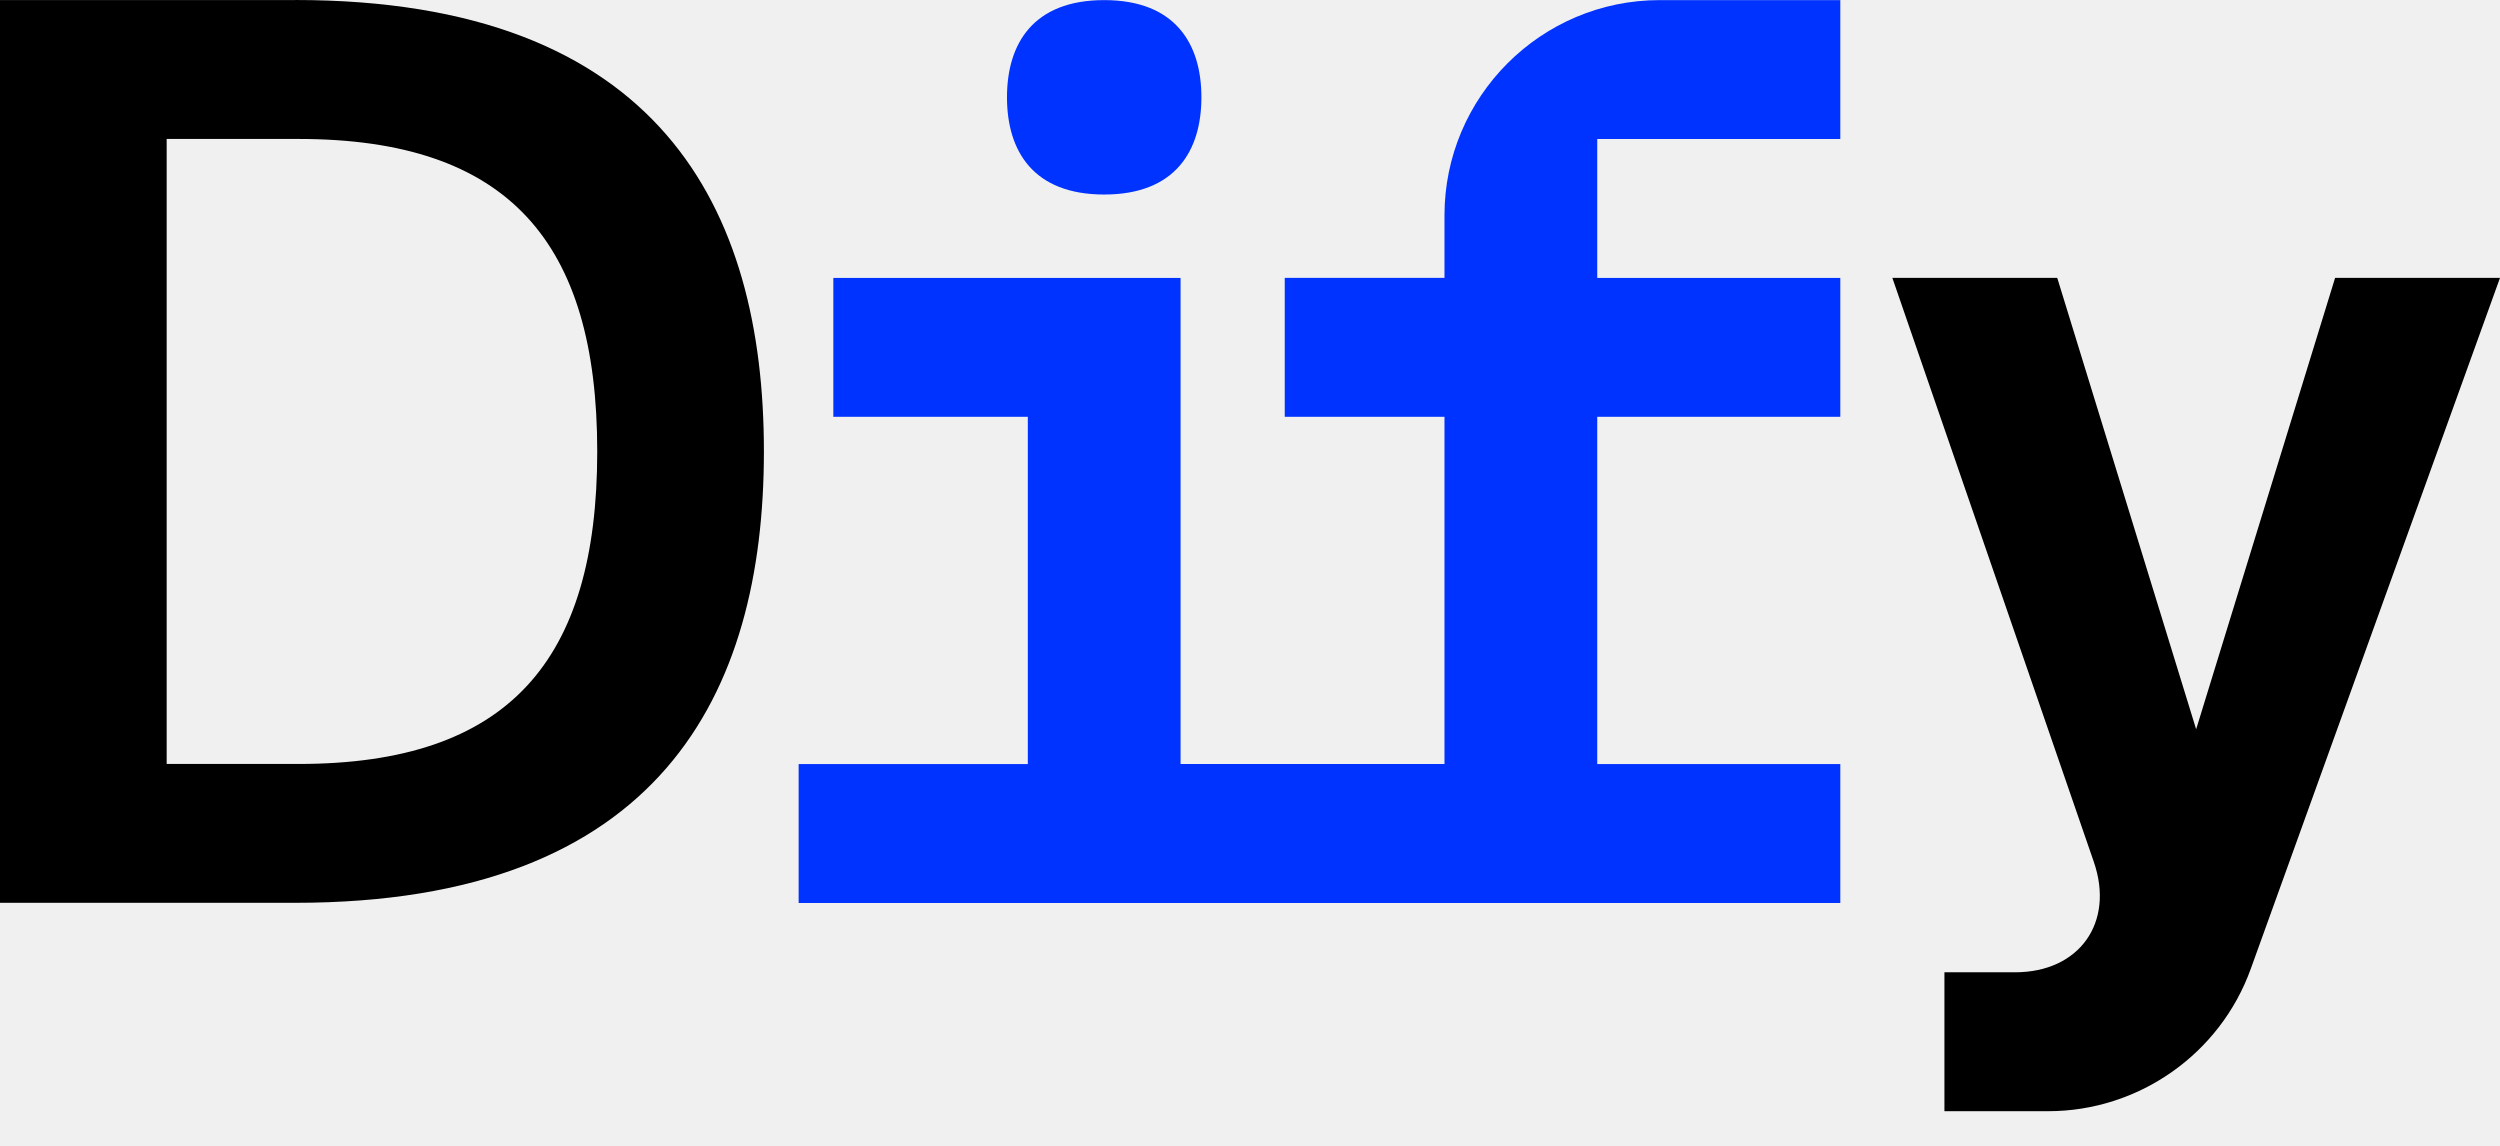
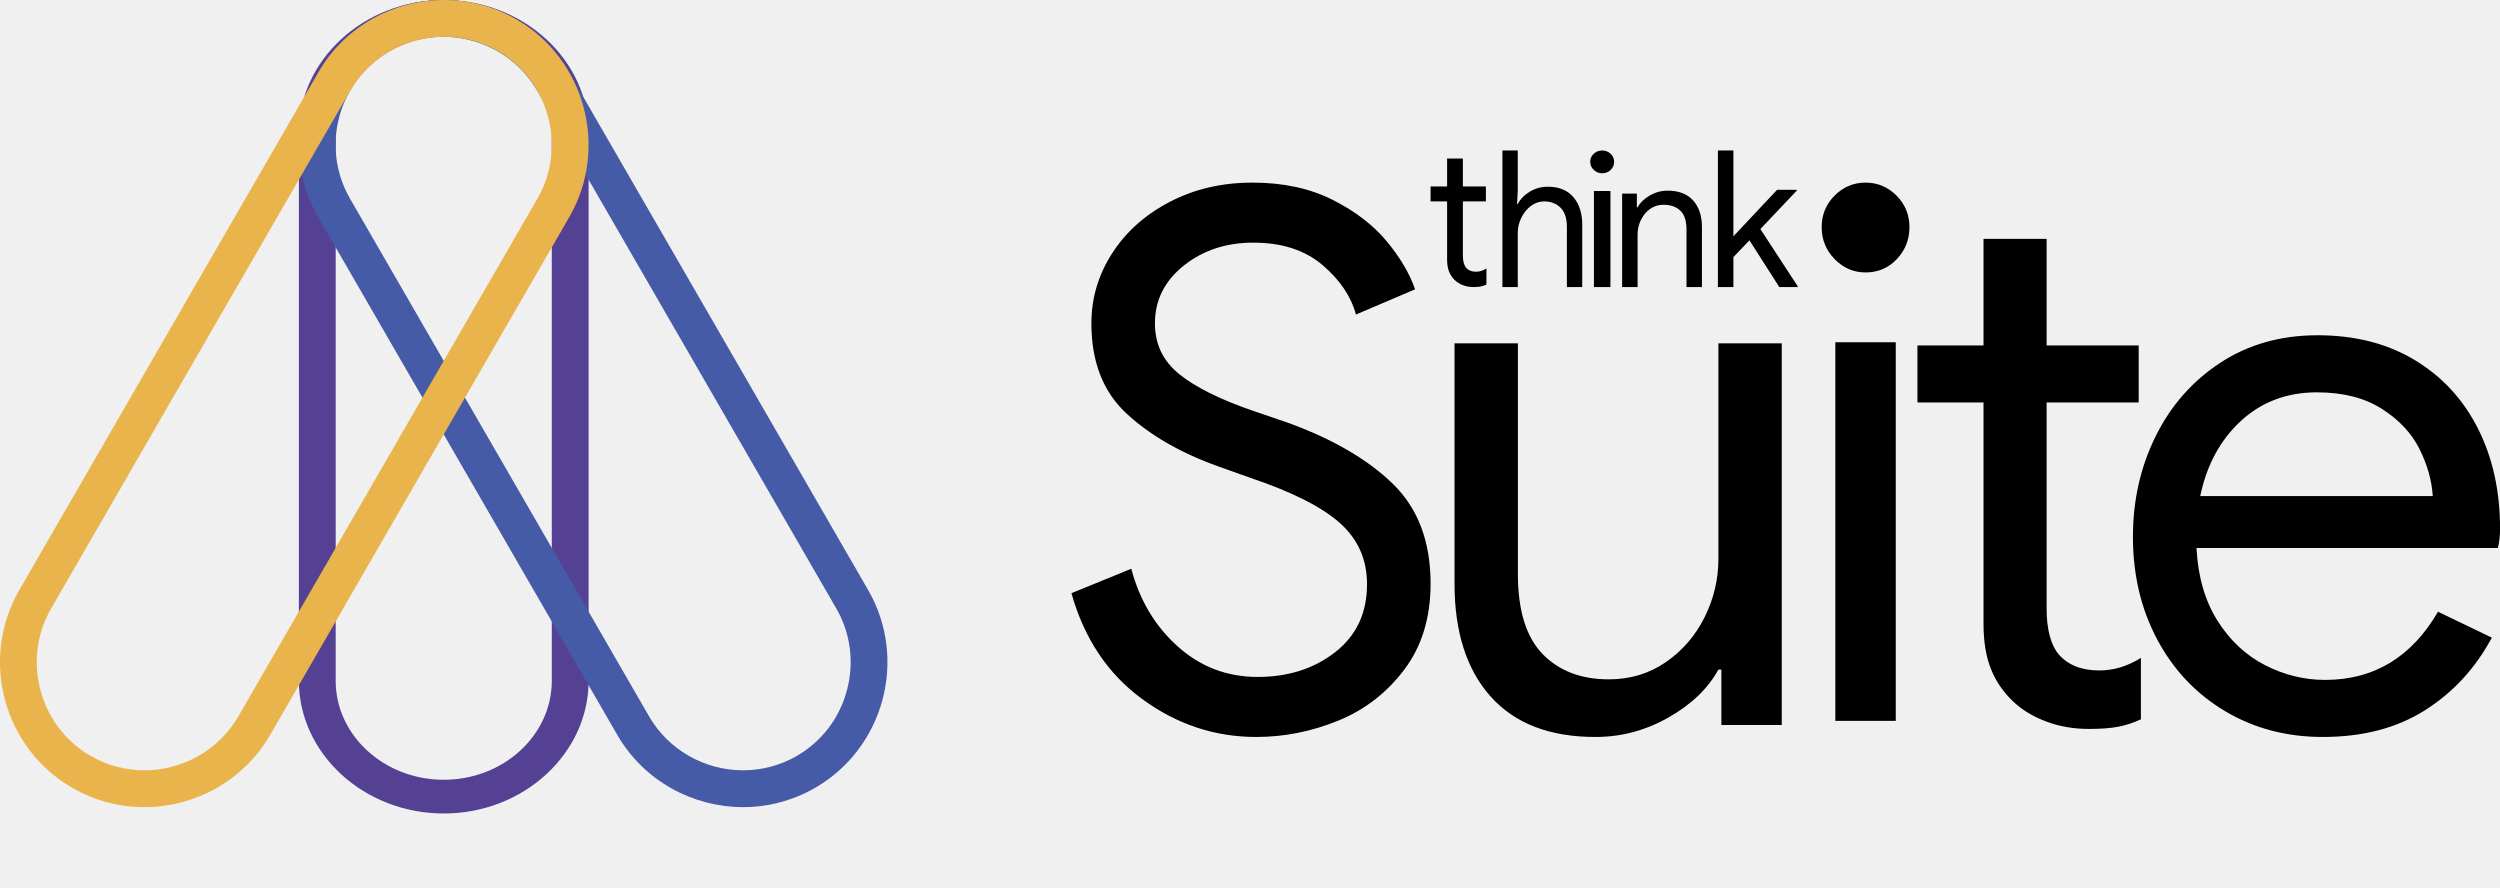
- <svg xmlns="http://www.w3.org/2000/svg" width="48" height="22" viewBox="0 0 48 22" fill="none">
-   <g id="White=False">
-     <g id="if">
-       <path d="M21.2 3.735C22.563 3.735 23.067 2.899 23.067 1.868C23.067 0.837 22.562 0.002 21.2 0.002C19.838 0.002 19.334 0.837 19.334 1.868C19.334 2.899 19.838 3.735 21.2 3.735Z" fill="#0033FF" />
-       <path d="M27.734 4.134V5.335H24.667V8.002H27.734V14.669H22.667V5.336H16V8.003H19.734V14.67H15.334V17.337H35.334V14.67H30.667V8.003H35.334V5.336H30.667V2.669H35.334V0.002H31.867C29.588 0.002 27.734 1.856 27.734 4.135V4.134Z" fill="#0033FF" />
-     </g>
-     <g id="Dy">
-       <path d="M5.667 0.001H0V17.334H5.667C12.667 17.334 14.667 13.334 14.667 8.667C14.667 4 12.667 0 5.667 0V0.001ZM5.734 14.668H3.2V2.668H5.734C9.758 2.668 11.467 4.643 11.467 8.668C11.467 12.692 9.758 14.668 5.734 14.668Z" fill="black" />
-       <path d="M44.834 5.335L42.166 14.002L39.499 5.335H36.333L40.201 16.547C40.604 17.714 39.923 18.668 38.689 18.668H37.333V21.335H39.325C41.063 21.335 42.627 20.236 43.215 18.601L48 5.335H44.834Z" fill="black" />
+ <svg xmlns="http://www.w3.org/2000/svg" width="231" height="82" viewBox="0 0 231 82" fill="none">
+   <g clip-path="url(#clip0_11828_6256)">
+     <g clip-path="url(#clip1_11828_6256)">
+       <path fill-rule="evenodd" clip-rule="evenodd" d="M138.823 13.904H140.241V17.623L140.175 18.857H140.241C140.475 18.398 140.845 18.017 141.351 17.711C141.857 17.406 142.411 17.253 143.011 17.253C144.045 17.253 144.835 17.573 145.38 18.213C145.925 18.854 146.198 19.703 146.198 20.76V26.524H144.78V20.99C144.78 20.179 144.585 19.58 144.196 19.192C143.806 18.804 143.3 18.61 142.678 18.61C142.232 18.61 141.824 18.751 141.451 19.033C141.078 19.315 140.784 19.679 140.567 20.126C140.349 20.573 140.241 21.037 140.241 21.519V26.524H138.823V13.904ZM135.161 26.345C134.859 26.225 134.604 26.064 134.398 25.86C134.17 25.634 133.998 25.37 133.884 25.071C133.769 24.772 133.712 24.407 133.712 23.976V18.612H132.186V17.23H133.712V14.646H135.17V17.23H137.296V18.612H135.17V23.6C135.17 24.102 135.262 24.473 135.445 24.712C135.662 24.975 135.976 25.107 136.388 25.107C136.719 25.107 137.04 25.006 137.348 24.802V26.291C137.177 26.375 137.002 26.435 136.825 26.47C136.647 26.506 136.422 26.524 136.148 26.524C135.793 26.524 135.464 26.465 135.161 26.345ZM148.803 17.646V26.524H147.279V17.646H148.803ZM146.935 14.948C146.935 15.239 147.044 15.488 147.261 15.697C147.479 15.906 147.739 16.01 148.041 16.01C148.355 16.01 148.619 15.906 148.83 15.697C149.042 15.488 149.147 15.239 149.147 14.948C149.147 14.659 149.038 14.412 148.821 14.209C148.603 14.006 148.343 13.904 148.041 13.904C147.739 13.904 147.479 14.006 147.261 14.209C147.044 14.412 146.935 14.659 146.935 14.948ZM149.885 17.887H151.246V19.157H151.313C151.548 18.728 151.923 18.364 152.438 18.064C152.953 17.766 153.502 17.616 154.085 17.616C155.114 17.616 155.901 17.918 156.445 18.522C156.987 19.126 157.26 19.947 157.26 20.986V26.524H155.832V21.206C155.832 20.405 155.641 19.823 155.261 19.462C154.88 19.101 154.359 18.92 153.698 18.92C153.239 18.92 152.828 19.05 152.463 19.309C152.099 19.57 151.817 19.911 151.615 20.334C151.414 20.758 151.313 21.201 151.313 21.663V26.524H149.885V17.887ZM160.166 13.904H158.734V26.524H160.166V23.757L161.648 22.206L164.408 26.524H166.109V26.454L162.658 21.166L166.026 17.606V17.535H164.207L160.166 21.835V13.904Z" fill="black" />
+       <path fill-rule="evenodd" clip-rule="evenodd" d="M105.556 64.603C102.368 62.275 100.183 59.012 99 54.811L104.531 52.552C105.304 55.473 106.739 57.87 108.833 59.741C110.927 61.614 113.384 62.549 116.208 62.549C119.029 62.549 121.419 61.785 123.377 60.255C125.334 58.726 126.313 56.638 126.313 53.989C126.313 51.707 125.482 49.824 123.821 48.34C122.159 46.857 119.439 45.475 115.661 44.197L112.589 43.101C109.129 41.868 106.306 40.249 104.121 38.239C101.937 36.23 100.844 33.446 100.844 29.884C100.844 27.556 101.481 25.399 102.756 23.414C104.03 21.428 105.805 19.842 108.082 18.654C110.358 17.468 112.906 16.873 115.729 16.873C118.551 16.873 121.01 17.399 123.104 18.449C125.197 19.5 126.87 20.777 128.123 22.284C129.375 23.79 130.25 25.274 130.752 26.734L125.289 29.063C124.834 27.375 123.797 25.844 122.182 24.475C120.566 23.105 118.438 22.42 115.798 22.42C113.294 22.42 111.154 23.129 109.379 24.543C107.604 25.959 106.716 27.739 106.716 29.884C106.716 31.802 107.467 33.367 108.97 34.576C110.472 35.785 112.748 36.916 115.798 37.965L119.007 39.061C123.149 40.568 126.382 42.451 128.703 44.71C131.025 46.971 132.186 50.041 132.186 53.921C132.186 57.07 131.377 59.718 129.761 61.864C128.145 64.011 126.108 65.585 123.651 66.589C121.192 67.592 118.666 68.096 116.07 68.096C112.247 68.096 108.741 66.931 105.556 64.603ZM137.739 64.361C135.511 61.872 134.398 58.391 134.398 53.919V31.721H140.252V53.021C140.252 56.386 141.01 58.852 142.525 60.419C144.04 61.988 146.083 62.771 148.655 62.771C150.629 62.771 152.385 62.242 153.924 61.181C155.462 60.12 156.655 58.738 157.506 57.031C158.354 55.326 158.78 53.528 158.78 51.637V31.721H164.634V66.989H159.055V61.872H158.78C157.815 63.624 156.277 65.1 154.165 66.297C152.053 67.496 149.802 68.096 147.416 68.096C143.191 68.096 139.965 66.852 137.739 64.361ZM175.17 66.611H169.585V31.623H175.17V66.611ZM168.322 20.99C168.322 22.134 168.72 23.116 169.519 23.939C170.317 24.762 171.269 25.174 172.378 25.174C173.53 25.174 174.494 24.762 175.27 23.939C176.045 23.116 176.434 22.134 176.434 20.99C176.434 19.847 176.034 18.875 175.237 18.073C174.439 17.274 173.485 16.873 172.378 16.873C171.269 16.873 170.317 17.274 169.519 18.073C168.72 18.875 168.322 19.847 168.322 20.99ZM189.074 66.67C187.861 66.215 186.844 65.599 186.021 64.823C185.105 63.957 184.419 62.953 183.962 61.813C183.505 60.673 183.277 59.282 183.277 57.641V37.188H177.171V31.92H183.277V22.07H189.107V31.92H197.614V37.188H189.107V56.204C189.107 58.12 189.473 59.533 190.205 60.445C191.073 61.448 192.332 61.95 193.978 61.95C195.304 61.95 196.585 61.563 197.82 60.787V66.465C197.134 66.784 196.436 67.012 195.727 67.149C195.018 67.286 194.115 67.353 193.017 67.353C191.599 67.353 190.284 67.126 189.074 66.67ZM223.544 41.456C224.281 42.918 224.695 44.379 224.788 45.839H203.301C203.899 42.963 205.155 40.647 207.066 38.888C208.978 37.131 211.316 36.252 214.079 36.252C216.474 36.252 218.466 36.755 220.055 37.759C221.645 38.763 222.807 39.996 223.544 41.456ZM199.328 59.091C200.824 61.899 202.909 64.102 205.581 65.699C208.252 67.296 211.269 68.096 214.631 68.096C218.317 68.096 221.46 67.275 224.063 65.63C226.664 63.987 228.726 61.75 230.246 58.919L225.272 56.522C222.829 60.723 219.353 62.823 214.839 62.823C212.905 62.823 211.05 62.367 209.277 61.453C207.504 60.541 206.041 59.171 204.89 57.344C203.738 55.518 203.094 53.281 202.956 50.633H230.798C230.937 50.131 231.006 49.538 231.006 48.853C231.006 45.383 230.326 42.302 228.968 39.607C227.609 36.914 225.662 34.803 223.13 33.273C220.596 31.744 217.602 30.978 214.148 30.978C210.739 30.978 207.746 31.824 205.167 33.512C202.586 35.202 200.595 37.461 199.191 40.292C197.784 43.123 197.083 46.227 197.083 49.605C197.083 53.122 197.831 56.283 199.328 59.091Z" fill="black" />
    </g>
  </g>
+   <g clip-path="url(#clip2_11828_6256)">
+     <path d="M41.002 3.117C46.506 3.117 50.986 7.218 50.986 12.264V62.903C50.986 67.945 46.509 72.05 41.002 72.05C35.494 72.05 31.017 67.949 31.017 62.903L31.017 12.264C31.017 7.221 35.494 3.117 41.002 3.117ZM41.002 0C33.64 0 27.616 5.52 27.616 12.264L27.616 62.903C27.616 69.647 33.64 75.167 41.002 75.167C48.363 75.167 54.388 69.647 54.388 62.903V12.264C54.384 5.52 48.363 0 41.002 0Z" fill="#544194" />
+     <path d="M40.954 3.4C44.536 3.4 47.863 5.308 49.635 8.378L77.272 56.221C78.598 58.516 78.945 61.202 78.255 63.789C77.561 66.373 75.914 68.525 73.618 69.852C72.114 70.719 70.4 71.177 68.665 71.177C65.083 71.177 61.756 69.27 59.98 66.2L32.344 18.357C29.592 13.594 31.232 7.477 35.998 4.726C37.501 3.859 39.212 3.4 40.951 3.4M40.951 0C38.685 0 36.389 0.575 34.297 1.782C27.922 5.461 25.718 13.685 29.398 20.057L57.034 67.9C59.507 72.18 64.028 74.578 68.665 74.578C70.931 74.578 73.227 74.003 75.319 72.796C81.694 69.117 83.898 60.892 80.218 54.52L52.581 6.678C50.108 2.4 45.587 0 40.951 0Z" fill="#465BA8" />
+     <path d="M41.048 3.4C42.783 3.4 44.498 3.859 46.001 4.726C48.298 6.052 49.944 8.204 50.638 10.789C51.332 13.373 50.982 16.059 49.655 18.357L22.019 66.2C20.247 69.27 16.916 71.177 13.334 71.177C11.599 71.177 9.885 70.719 8.381 69.852C6.085 68.525 4.438 66.373 3.744 63.789C3.05 61.205 3.401 58.519 4.728 56.221L32.364 8.378C34.136 5.308 37.466 3.4 41.048 3.4ZM41.048 0C36.412 0 31.891 2.4 29.418 6.678L1.782 54.524C-1.899 60.896 0.305 69.121 6.68 72.799C8.772 74.006 11.069 74.581 13.334 74.581C17.971 74.581 22.492 72.18 24.965 67.903L52.601 20.057C56.282 13.685 54.077 5.461 47.702 1.782C45.607 0.575 43.314 0 41.048 0Z" fill="#E9B44C" />
+   </g>
+   <defs>
+     <clipPath id="clip0_11828_6256">
+       <rect width="148" height="82" fill="white" transform="translate(83)" />
+     </clipPath>
+     <clipPath id="clip1_11828_6256">
+       <rect width="132.006" height="54.192" fill="white" transform="translate(99 13.9041)" />
+     </clipPath>
+     <clipPath id="clip2_11828_6256">
+       <rect width="82" height="82" fill="white" />
+     </clipPath>
+   </defs>
</svg>
